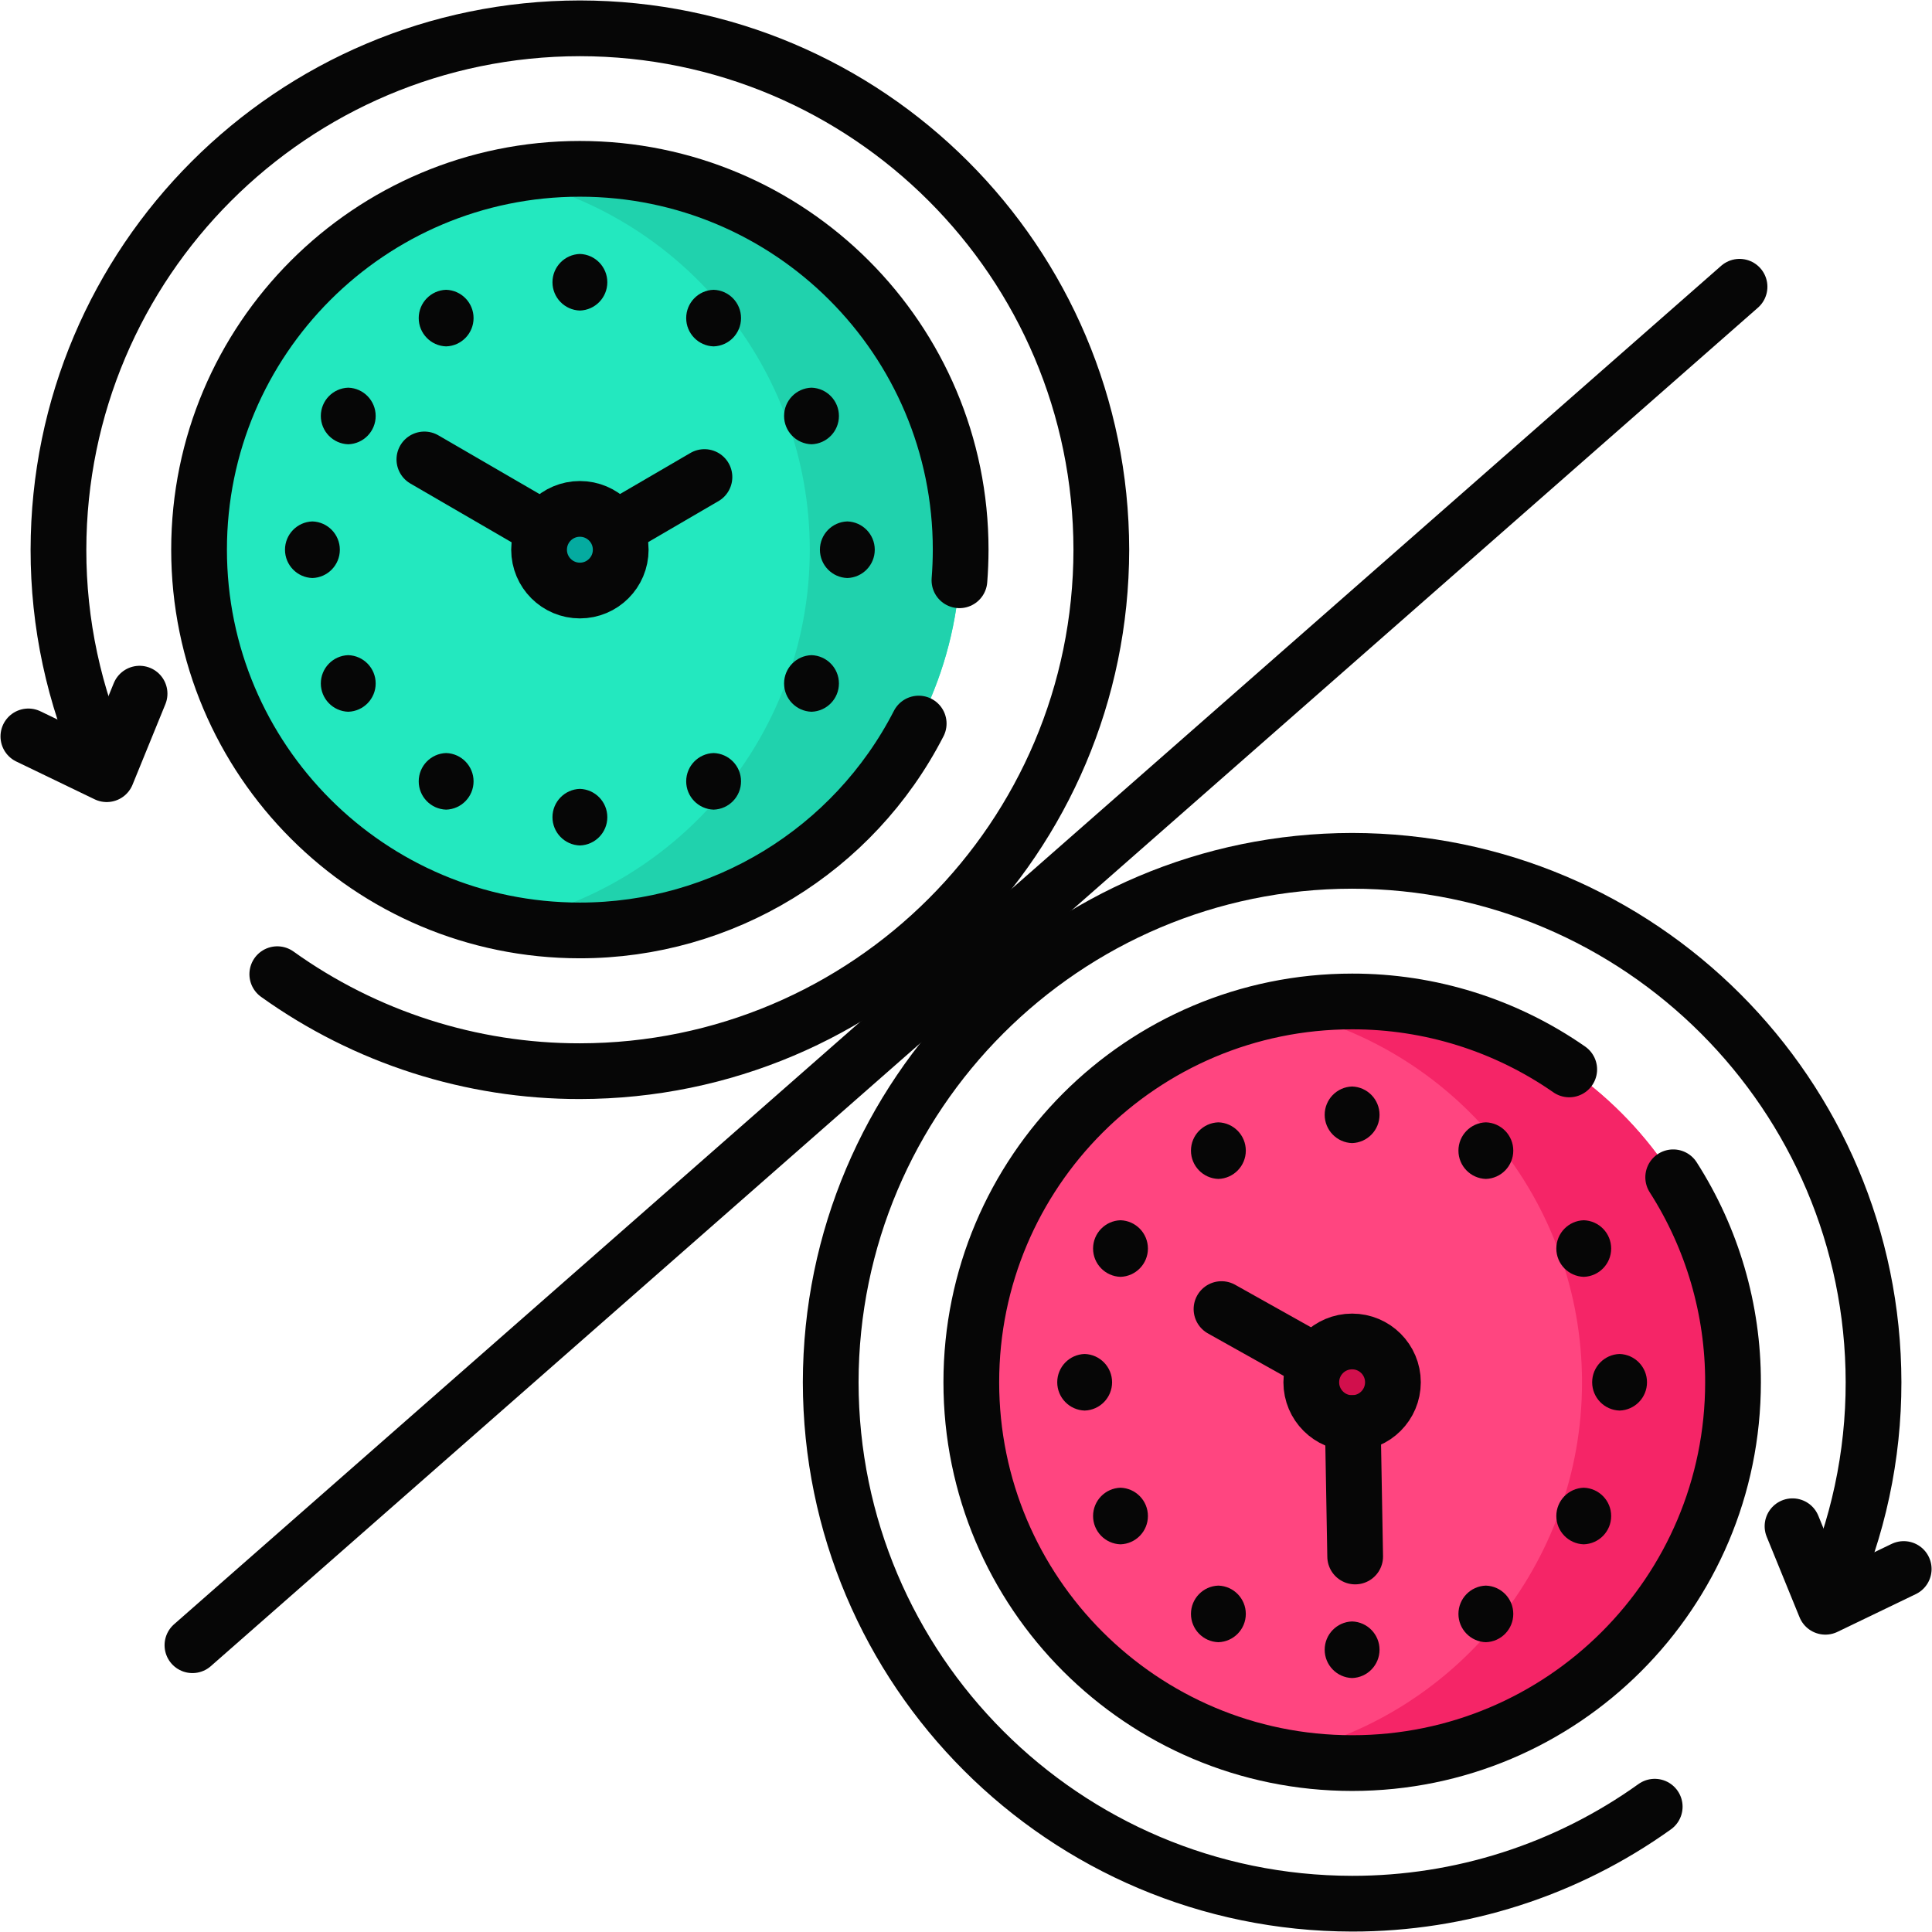
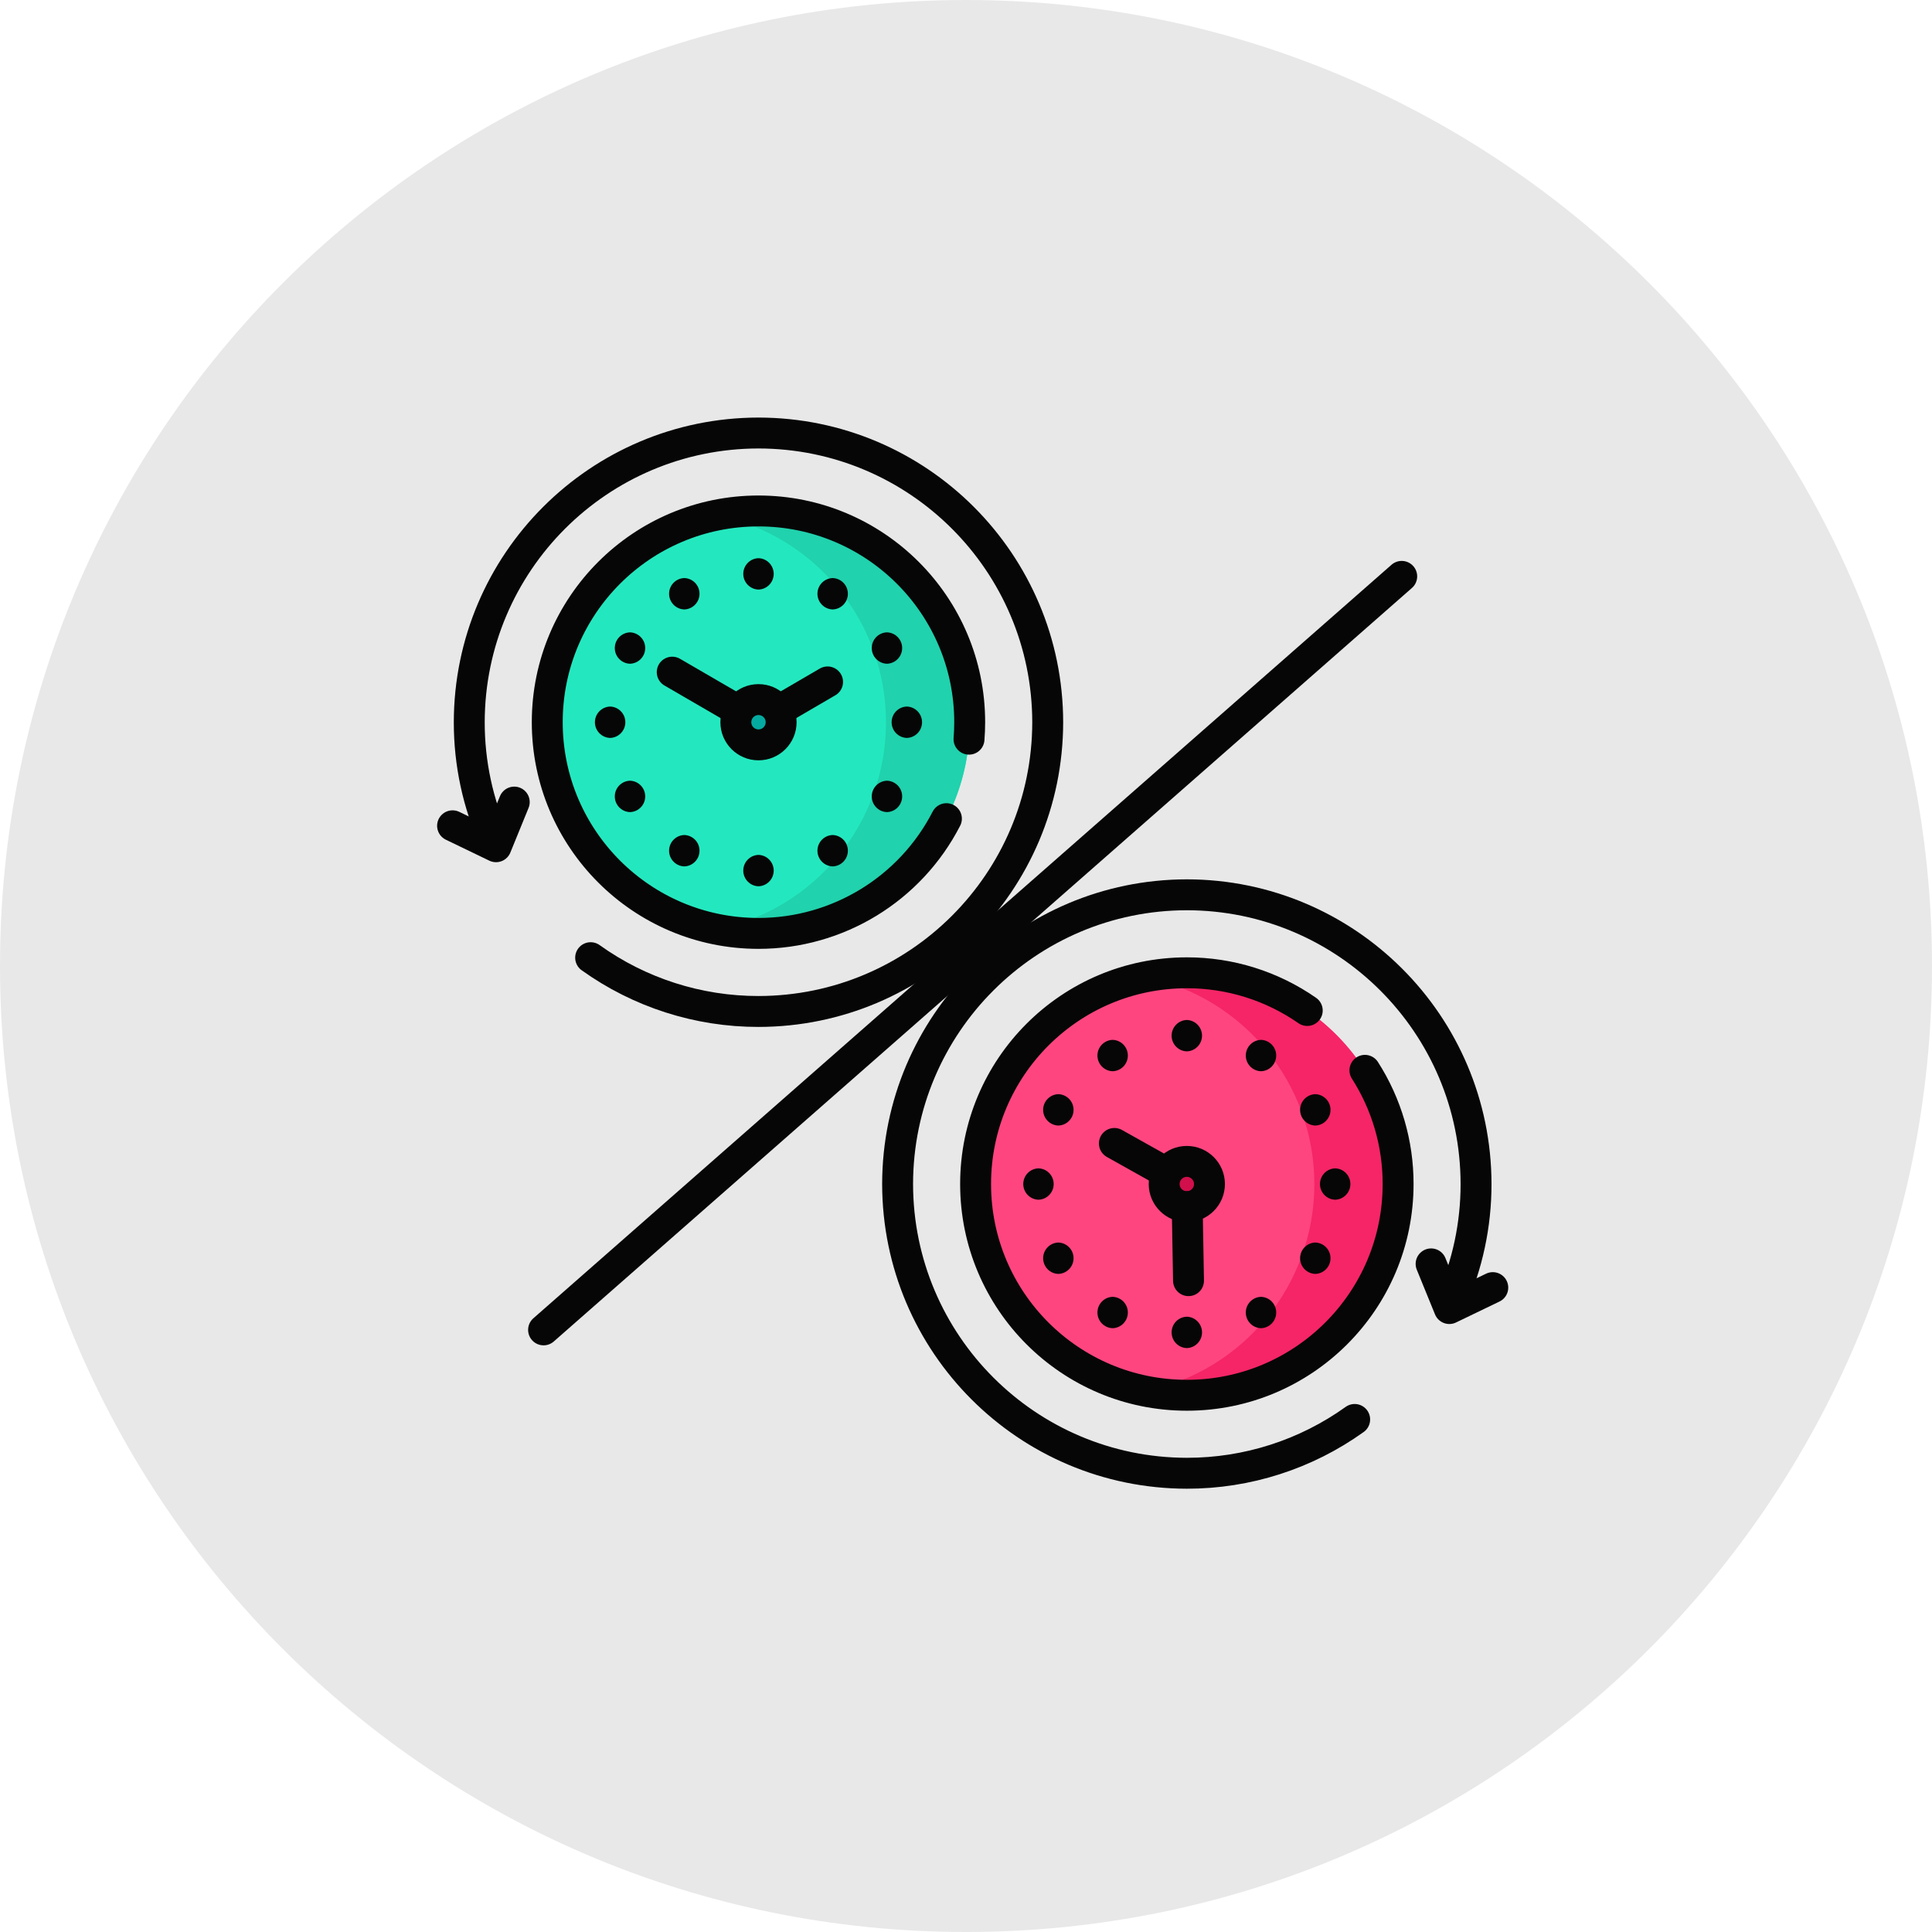
- <svg xmlns="http://www.w3.org/2000/svg" width="69.335" height="69.335" viewBox="0 0 69.335 69.335">
+ <svg xmlns="http://www.w3.org/2000/svg" width="125" height="125" viewBox="0 0 125 125">
  <defs>
    <clipPath id="clip-path">
      <path id="path6387" d="M0-682.665H69.335v69.335H0Z" transform="translate(0 682.665)" />
    </clipPath>
  </defs>
-   <g id="g6381" transform="translate(0 682.665)">
-     <g id="g6383" transform="translate(0 -682.665)">
-       <g id="g6385" clip-path="url(#clip-path)">
-         <g id="g6391" transform="translate(7.145 6.062)">
-           <path id="path6393" d="M-241.777-120.888a13.666,13.666,0,0,0-13.666-13.666,13.666,13.666,0,0,0-13.666,13.666,13.666,13.666,0,0,0,13.666,13.666,13.666,13.666,0,0,0,13.666-13.666" transform="translate(269.109 134.554)" fill="#23e8bf" />
-         </g>
-         <g id="g6395" transform="translate(18.102 6.062)">
-           <path id="path6397" d="M-23.958,0a13.737,13.737,0,0,0-2.708.269,13.671,13.671,0,0,1,10.958,13.4,13.671,13.671,0,0,1-10.958,13.4,13.737,13.737,0,0,0,2.708.269A13.666,13.666,0,0,0-10.292,13.666,13.666,13.666,0,0,0-23.958,0" transform="translate(26.667)" fill="#20d2ad" />
-         </g>
-         <g id="g6399" transform="translate(19.346 18.263)">
-           <path id="path6401" d="M-25.918-12.958a1.465,1.465,0,0,1-1.465,1.465,1.465,1.465,0,0,1-1.465-1.465,1.465,1.465,0,0,1,1.465-1.465,1.465,1.465,0,0,1,1.465,1.465" transform="translate(28.848 14.423)" fill="#05aba0" />
-         </g>
-         <g id="g6403" transform="translate(34.858 35.941)">
-           <path id="path6405" d="M0-120.888a13.666,13.666,0,0,1,13.666-13.666,13.666,13.666,0,0,1,13.666,13.666,13.666,13.666,0,0,1-13.666,13.666A13.666,13.666,0,0,1,0-120.888" transform="translate(0 134.554)" fill="#ff4580" />
-         </g>
-         <g id="g6407" transform="translate(45.816 35.941)">
-           <path id="path6409" d="M-23.958,0a13.737,13.737,0,0,0-2.708.269,13.671,13.671,0,0,1,10.958,13.4,13.671,13.671,0,0,1-10.958,13.4,13.737,13.737,0,0,0,2.708.269A13.666,13.666,0,0,0-10.292,13.666,13.666,13.666,0,0,0-23.958,0" transform="translate(26.667)" fill="#f52567" />
-         </g>
-         <g id="g6411" transform="translate(47.059 48.142)">
-           <path id="path6413" d="M-25.918-12.958a1.465,1.465,0,0,1-1.465,1.465,1.465,1.465,0,0,1-1.465-1.465,1.465,1.465,0,0,1,1.465-1.465,1.465,1.465,0,0,1,1.465,1.465" transform="translate(28.848 14.423)" fill="#d10f4c" />
-         </g>
-         <g id="g6415" transform="translate(2.098 1.016)">
-           <path id="path6417" d="M-69.473-300.268a18.611,18.611,0,0,0,10.859,3.481A18.734,18.734,0,0,0-39.9-315.5a18.734,18.734,0,0,0-18.713-18.713A18.734,18.734,0,0,0-77.326-315.5a18.607,18.607,0,0,0,1.639,7.657" transform="translate(77.326 334.213)" fill="none" stroke="#060606" stroke-linecap="round" stroke-linejoin="round" stroke-miterlimit="10" stroke-width="2" />
-         </g>
-         <g id="g6419" transform="translate(7.144 6.062)">
-           <path id="path6421" d="M-241.39-130.595q.043-.543.044-1.1a13.666,13.666,0,0,0-13.666-13.666,13.666,13.666,0,0,0-13.666,13.666,13.666,13.666,0,0,0,13.666,13.666,13.665,13.665,0,0,0,12.16-7.424" transform="translate(268.678 145.358)" fill="none" stroke="#060606" stroke-linecap="round" stroke-linejoin="round" stroke-miterlimit="10" stroke-width="2" />
-         </g>
-         <g id="g6423" transform="translate(22.218 17.119)">
-           <path id="path6425" d="M0-15.814,3.063-17.6" transform="translate(0 17.601)" fill="none" stroke="#060606" stroke-linecap="round" stroke-linejoin="round" stroke-miterlimit="10" stroke-width="2" />
-         </g>
-         <g id="g6427" transform="translate(15.23 16.488)">
-           <path id="path6429" d="M0,0,4.077,2.367" fill="none" stroke="#060606" stroke-linecap="round" stroke-linejoin="round" stroke-miterlimit="10" stroke-width="2" />
-         </g>
-         <g id="g6431" transform="translate(19.83 28.311)">
-           <path id="path6433" d="M-8.679-17.969a1.016,1.016,0,0,0,0-2.031,1.016,1.016,0,0,0,0,2.031" transform="translate(9.66 20)" fill="#060606" />
-         </g>
-         <g id="g6435" transform="translate(15.03 27.025)">
-           <path id="path6437" d="M-8.678-17.969a1.016,1.016,0,0,0,0-2.031,1.016,1.016,0,0,0,0,2.031" transform="translate(9.659 20)" fill="#060606" />
-         </g>
-         <g id="g6439" transform="translate(11.517 23.512)">
-           <path id="path6441" d="M-8.678-17.969a1.016,1.016,0,0,0,0-2.031,1.016,1.016,0,0,0,0,2.031" transform="translate(9.659 20)" fill="#060606" />
-         </g>
-         <g id="g6443" transform="translate(10.231 18.713)">
-           <path id="path6445" d="M-8.678-17.969a1.016,1.016,0,0,0,0-2.031,1.016,1.016,0,0,0,0,2.031" transform="translate(9.659 20)" fill="#060606" />
-         </g>
-         <g id="g6447" transform="translate(11.517 13.913)">
-           <path id="path6449" d="M-8.678-17.969a1.016,1.016,0,0,0,0-2.031,1.016,1.016,0,0,0,0,2.031" transform="translate(9.659 20)" fill="#060606" />
-         </g>
-         <g id="g6451" transform="translate(15.03 10.4)">
-           <path id="path6453" d="M-8.678-17.969a1.016,1.016,0,0,0,0-2.031,1.016,1.016,0,0,0,0,2.031" transform="translate(9.659 20)" fill="#060606" />
-         </g>
-         <g id="g6455" transform="translate(19.83 9.114)">
-           <path id="path6457" d="M-8.679-17.969a1.016,1.016,0,0,0,0-2.031,1.016,1.016,0,0,0,0,2.031" transform="translate(9.66 20)" fill="#060606" />
-         </g>
-         <g id="g6459" transform="translate(24.629 10.4)">
-           <path id="path6461" d="M-8.678-17.969a1.016,1.016,0,0,0,0-2.031,1.016,1.016,0,0,0,0,2.031" transform="translate(9.659 20)" fill="#060606" />
-         </g>
-         <g id="g6463" transform="translate(28.142 13.913)">
-           <path id="path6465" d="M-8.679-17.969a1.016,1.016,0,0,0,0-2.031,1.016,1.016,0,0,0,0,2.031" transform="translate(9.66 20)" fill="#060606" />
-         </g>
-         <g id="g6467" transform="translate(29.428 18.713)">
-           <path id="path6469" d="M-8.679-17.969a1.016,1.016,0,0,0,0-2.031,1.016,1.016,0,0,0,0,2.031" transform="translate(9.66 20)" fill="#060606" />
-         </g>
-         <g id="g6471" transform="translate(28.142 23.512)">
-           <path id="path6473" d="M-8.679-17.969a1.016,1.016,0,0,0,0-2.031,1.016,1.016,0,0,0,0,2.031" transform="translate(9.66 20)" fill="#060606" />
-         </g>
-         <g id="g6475" transform="translate(24.629 27.025)">
-           <path id="path6477" d="M-8.678-17.969a1.016,1.016,0,0,0,0-2.031,1.016,1.016,0,0,0,0,2.031" transform="translate(9.659 20)" fill="#060606" />
-         </g>
-         <g id="g6479" transform="translate(1.016 24.894)">
-           <path id="path6481" d="M-35.3,0l-1.179,2.89-2.812-1.356" transform="translate(39.293)" fill="none" stroke="#060606" stroke-linecap="round" stroke-linejoin="round" stroke-miterlimit="10" stroke-width="2" />
-         </g>
-         <g id="g6483" transform="translate(19.346 18.263)">
-           <path id="path6485" d="M-25.918-12.958a1.465,1.465,0,0,1-1.465,1.465,1.465,1.465,0,0,1-1.465-1.465,1.465,1.465,0,0,1,1.465-1.465A1.465,1.465,0,0,1-25.918-12.958Z" transform="translate(28.848 14.423)" fill="none" stroke="#060606" stroke-linecap="round" stroke-linejoin="round" stroke-miterlimit="10" stroke-width="2" />
-         </g>
-         <g id="g6487" transform="translate(29.812 30.894)">
-           <path id="path6489" d="M-261.585-300.267a18.61,18.61,0,0,1-10.859,3.481A18.734,18.734,0,0,1-291.157-315.5a18.734,18.734,0,0,1,18.713-18.712A18.734,18.734,0,0,1-253.732-315.5a18.607,18.607,0,0,1-1.639,7.657" transform="translate(291.157 334.211)" fill="none" stroke="#060606" stroke-linecap="round" stroke-linejoin="round" stroke-miterlimit="10" stroke-width="2" />
-         </g>
-         <g id="g6491" transform="translate(34.858 35.941)">
-           <path id="path6493" d="M-189.812-21.571a13.6,13.6,0,0,0-7.792-2.439A13.666,13.666,0,0,0-211.27-10.343,13.666,13.666,0,0,0-197.6,3.323a13.666,13.666,0,0,0,13.666-13.666,13.6,13.6,0,0,0-2.147-7.357" transform="translate(211.27 24.009)" fill="none" stroke="#060606" stroke-linecap="round" stroke-linejoin="round" stroke-miterlimit="10" stroke-width="2" />
-         </g>
-         <g id="g6495" transform="translate(43.837 46.977)">
-           <path id="path6497" d="M-28.824-16.174-32.083-18" transform="translate(32.083 18.003)" fill="none" stroke="#060606" stroke-linecap="round" stroke-linejoin="round" stroke-miterlimit="10" stroke-width="2" />
-         </g>
-         <g id="g6499" transform="translate(48.55 51.071)">
-           <path id="path6501" d="M-.749-42.351l-.085-4.788" transform="translate(0.833 47.139)" fill="none" stroke="#060606" stroke-linecap="round" stroke-linejoin="round" stroke-miterlimit="10" stroke-width="2" />
-         </g>
-         <g id="g6503" transform="translate(47.543 58.19)">
-           <path id="path6505" d="M-8.678-17.969a1.016,1.016,0,0,0,0-2.031,1.016,1.016,0,0,0,0,2.031" transform="translate(9.659 20)" fill="#060606" />
-         </g>
-         <g id="g6507" transform="translate(52.343 56.904)">
-           <path id="path6509" d="M-8.679-17.969a1.016,1.016,0,0,0,0-2.031,1.016,1.016,0,0,0,0,2.031" transform="translate(9.66 20)" fill="#060606" />
-         </g>
-         <g id="g6511" transform="translate(55.856 53.391)">
-           <path id="path6513" d="M-8.679-17.969a1.016,1.016,0,0,0,0-2.031,1.016,1.016,0,0,0,0,2.031" transform="translate(9.66 20)" fill="#060606" />
-         </g>
-         <g id="g6515" transform="translate(57.142 48.591)">
-           <path id="path6517" d="M-8.678-17.969a1.016,1.016,0,0,0,0-2.031,1.016,1.016,0,0,0,0,2.031" transform="translate(9.659 20)" fill="#060606" />
-         </g>
-         <g id="g6519" transform="translate(55.856 43.792)">
-           <path id="path6521" d="M-8.679-17.969a1.016,1.016,0,0,0,0-2.031,1.016,1.016,0,0,0,0,2.031" transform="translate(9.66 20)" fill="#060606" />
-         </g>
-         <g id="g6523" transform="translate(52.343 40.278)">
-           <path id="path6525" d="M-8.679-17.969a1.016,1.016,0,0,0,0-2.031,1.016,1.016,0,0,0,0,2.031" transform="translate(9.66 20)" fill="#060606" />
-         </g>
-         <g id="g6527" transform="translate(47.543 38.992)">
-           <path id="path6529" d="M-8.678-17.969a1.016,1.016,0,0,0,0-2.031,1.016,1.016,0,0,0,0,2.031" transform="translate(9.659 20)" fill="#060606" />
-         </g>
-         <g id="g6531" transform="translate(42.744 40.278)">
-           <path id="path6533" d="M-8.679-17.969a1.016,1.016,0,0,0,0-2.031,1.016,1.016,0,0,0,0,2.031" transform="translate(9.66 20)" fill="#060606" />
-         </g>
-         <g id="g6535" transform="translate(39.231 43.792)">
-           <path id="path6537" d="M-8.678-17.969a1.016,1.016,0,0,0,0-2.031,1.016,1.016,0,0,0,0,2.031" transform="translate(9.659 20)" fill="#060606" />
-         </g>
-         <g id="g6539" transform="translate(37.945 48.591)">
-           <path id="path6541" d="M-8.678-17.969a1.016,1.016,0,0,0,0-2.031,1.016,1.016,0,0,0,0,2.031" transform="translate(9.659 20)" fill="#060606" />
-         </g>
-         <g id="g6543" transform="translate(39.231 53.391)">
-           <path id="path6545" d="M-8.678-17.969a1.016,1.016,0,0,0,0-2.031,1.016,1.016,0,0,0,0,2.031" transform="translate(9.659 20)" fill="#060606" />
-         </g>
-         <g id="g6547" transform="translate(42.744 56.904)">
-           <path id="path6549" d="M-8.679-17.969a1.016,1.016,0,0,0,0-2.031,1.016,1.016,0,0,0,0,2.031" transform="translate(9.66 20)" fill="#060606" />
-         </g>
-         <g id="g6551" transform="translate(64.329 54.773)">
-           <path id="path6553" d="M0,0,1.179,2.89,3.991,1.535" fill="none" stroke="#060606" stroke-linecap="round" stroke-linejoin="round" stroke-miterlimit="10" stroke-width="2" />
-         </g>
-         <g id="g6555" transform="translate(47.059 48.142)">
-           <path id="path6557" d="M-25.918-12.958a1.465,1.465,0,0,1-1.465,1.465,1.465,1.465,0,0,1-1.465-1.465,1.465,1.465,0,0,1,1.465-1.465A1.465,1.465,0,0,1-25.918-12.958Z" transform="translate(28.848 14.423)" fill="none" stroke="#060606" stroke-linecap="round" stroke-linejoin="round" stroke-miterlimit="10" stroke-width="2" />
-         </g>
-         <g id="g6559" transform="translate(6.906 10.292)">
-           <path id="path6561" d="M0-431.248,55.522-480" transform="translate(0 479.999)" fill="none" stroke="#060606" stroke-linecap="round" stroke-linejoin="round" stroke-miterlimit="10" stroke-width="2" />
+   <g id="Group_1118039" data-name="Group 1118039" transform="translate(-370.737 -4621.57)">
+     <circle id="Ellipse_11952" data-name="Ellipse 11952" cx="62.5" cy="62.5" r="62.5" transform="translate(370.737 4621.57)" fill="#e8e8e8" />
+     <g id="Group_1118038" data-name="Group 1118038">
+       <g id="g6381" transform="translate(399 5331.235)">
+         <g id="g6383" transform="translate(0 -682.665)">
+           <g id="g6385" clip-path="url(#clip-path)">
+             <g id="g6391" transform="translate(7.145 6.062)">
+               <path id="path6393" d="M-241.777-120.888a13.666,13.666,0,0,0-13.666-13.666,13.666,13.666,0,0,0-13.666,13.666,13.666,13.666,0,0,0,13.666,13.666,13.666,13.666,0,0,0,13.666-13.666" transform="translate(269.109 134.554)" fill="#23e8bf" />
+             </g>
+             <g id="g6395" transform="translate(18.102 6.062)">
+               <path id="path6397" d="M-23.958,0a13.737,13.737,0,0,0-2.708.269,13.671,13.671,0,0,1,10.958,13.4,13.671,13.671,0,0,1-10.958,13.4,13.737,13.737,0,0,0,2.708.269A13.666,13.666,0,0,0-10.292,13.666,13.666,13.666,0,0,0-23.958,0" transform="translate(26.667)" fill="#20d2ad" />
+             </g>
+             <g id="g6399" transform="translate(19.346 18.263)">
+               <path id="path6401" d="M-25.918-12.958a1.465,1.465,0,0,1-1.465,1.465,1.465,1.465,0,0,1-1.465-1.465,1.465,1.465,0,0,1,1.465-1.465,1.465,1.465,0,0,1,1.465,1.465" transform="translate(28.848 14.423)" fill="#05aba0" />
+             </g>
+             <g id="g6403" transform="translate(34.858 35.941)">
+               <path id="path6405" d="M0-120.888a13.666,13.666,0,0,1,13.666-13.666,13.666,13.666,0,0,1,13.666,13.666,13.666,13.666,0,0,1-13.666,13.666A13.666,13.666,0,0,1,0-120.888" transform="translate(0 134.554)" fill="#ff4580" />
+             </g>
+             <g id="g6407" transform="translate(45.816 35.941)">
+               <path id="path6409" d="M-23.958,0a13.737,13.737,0,0,0-2.708.269,13.671,13.671,0,0,1,10.958,13.4,13.671,13.671,0,0,1-10.958,13.4,13.737,13.737,0,0,0,2.708.269A13.666,13.666,0,0,0-10.292,13.666,13.666,13.666,0,0,0-23.958,0" transform="translate(26.667)" fill="#f52567" />
+             </g>
+             <g id="g6411" transform="translate(47.059 48.142)">
+               <path id="path6413" d="M-25.918-12.958a1.465,1.465,0,0,1-1.465,1.465,1.465,1.465,0,0,1-1.465-1.465,1.465,1.465,0,0,1,1.465-1.465,1.465,1.465,0,0,1,1.465,1.465" transform="translate(28.848 14.423)" fill="#d10f4c" />
+             </g>
+             <g id="g6415" transform="translate(2.098 1.016)">
+               <path id="path6417" d="M-69.473-300.268a18.611,18.611,0,0,0,10.859,3.481A18.734,18.734,0,0,0-39.9-315.5a18.734,18.734,0,0,0-18.713-18.713A18.734,18.734,0,0,0-77.326-315.5a18.607,18.607,0,0,0,1.639,7.657" transform="translate(77.326 334.213)" fill="none" stroke="#060606" stroke-linecap="round" stroke-linejoin="round" stroke-miterlimit="10" stroke-width="2" />
+             </g>
+             <g id="g6419" transform="translate(7.144 6.062)">
+               <path id="path6421" d="M-241.39-130.595q.043-.543.044-1.1a13.666,13.666,0,0,0-13.666-13.666,13.666,13.666,0,0,0-13.666,13.666,13.666,13.666,0,0,0,13.666,13.666,13.665,13.665,0,0,0,12.16-7.424" transform="translate(268.678 145.358)" fill="none" stroke="#060606" stroke-linecap="round" stroke-linejoin="round" stroke-miterlimit="10" stroke-width="2" />
+             </g>
+             <g id="g6423" transform="translate(22.218 17.119)">
+               <path id="path6425" d="M0-15.814,3.063-17.6" transform="translate(0 17.601)" fill="none" stroke="#060606" stroke-linecap="round" stroke-linejoin="round" stroke-miterlimit="10" stroke-width="2" />
+             </g>
+             <g id="g6427" transform="translate(15.23 16.488)">
+               <path id="path6429" d="M0,0,4.077,2.367" fill="none" stroke="#060606" stroke-linecap="round" stroke-linejoin="round" stroke-miterlimit="10" stroke-width="2" />
+             </g>
+             <g id="g6431" transform="translate(19.83 28.311)">
+               <path id="path6433" d="M-8.679-17.969a1.016,1.016,0,0,0,0-2.031,1.016,1.016,0,0,0,0,2.031" transform="translate(9.66 20)" fill="#060606" />
+             </g>
+             <g id="g6435" transform="translate(15.03 27.025)">
+               <path id="path6437" d="M-8.678-17.969a1.016,1.016,0,0,0,0-2.031,1.016,1.016,0,0,0,0,2.031" transform="translate(9.659 20)" fill="#060606" />
+             </g>
+             <g id="g6439" transform="translate(11.517 23.512)">
+               <path id="path6441" d="M-8.678-17.969a1.016,1.016,0,0,0,0-2.031,1.016,1.016,0,0,0,0,2.031" transform="translate(9.659 20)" fill="#060606" />
+             </g>
+             <g id="g6443" transform="translate(10.231 18.713)">
+               <path id="path6445" d="M-8.678-17.969a1.016,1.016,0,0,0,0-2.031,1.016,1.016,0,0,0,0,2.031" transform="translate(9.659 20)" fill="#060606" />
+             </g>
+             <g id="g6447" transform="translate(11.517 13.913)">
+               <path id="path6449" d="M-8.678-17.969a1.016,1.016,0,0,0,0-2.031,1.016,1.016,0,0,0,0,2.031" transform="translate(9.659 20)" fill="#060606" />
+             </g>
+             <g id="g6451" transform="translate(15.03 10.4)">
+               <path id="path6453" d="M-8.678-17.969a1.016,1.016,0,0,0,0-2.031,1.016,1.016,0,0,0,0,2.031" transform="translate(9.659 20)" fill="#060606" />
+             </g>
+             <g id="g6455" transform="translate(19.83 9.114)">
+               <path id="path6457" d="M-8.679-17.969a1.016,1.016,0,0,0,0-2.031,1.016,1.016,0,0,0,0,2.031" transform="translate(9.66 20)" fill="#060606" />
+             </g>
+             <g id="g6459" transform="translate(24.629 10.4)">
+               <path id="path6461" d="M-8.678-17.969a1.016,1.016,0,0,0,0-2.031,1.016,1.016,0,0,0,0,2.031" transform="translate(9.659 20)" fill="#060606" />
+             </g>
+             <g id="g6463" transform="translate(28.142 13.913)">
+               <path id="path6465" d="M-8.679-17.969a1.016,1.016,0,0,0,0-2.031,1.016,1.016,0,0,0,0,2.031" transform="translate(9.66 20)" fill="#060606" />
+             </g>
+             <g id="g6467" transform="translate(29.428 18.713)">
+               <path id="path6469" d="M-8.679-17.969a1.016,1.016,0,0,0,0-2.031,1.016,1.016,0,0,0,0,2.031" transform="translate(9.66 20)" fill="#060606" />
+             </g>
+             <g id="g6471" transform="translate(28.142 23.512)">
+               <path id="path6473" d="M-8.679-17.969a1.016,1.016,0,0,0,0-2.031,1.016,1.016,0,0,0,0,2.031" transform="translate(9.66 20)" fill="#060606" />
+             </g>
+             <g id="g6475" transform="translate(24.629 27.025)">
+               <path id="path6477" d="M-8.678-17.969a1.016,1.016,0,0,0,0-2.031,1.016,1.016,0,0,0,0,2.031" transform="translate(9.659 20)" fill="#060606" />
+             </g>
+             <g id="g6479" transform="translate(1.016 24.894)">
+               <path id="path6481" d="M-35.3,0l-1.179,2.89-2.812-1.356" transform="translate(39.293)" fill="none" stroke="#060606" stroke-linecap="round" stroke-linejoin="round" stroke-miterlimit="10" stroke-width="2" />
+             </g>
+             <g id="g6483" transform="translate(19.346 18.263)">
+               <path id="path6485" d="M-25.918-12.958a1.465,1.465,0,0,1-1.465,1.465,1.465,1.465,0,0,1-1.465-1.465,1.465,1.465,0,0,1,1.465-1.465A1.465,1.465,0,0,1-25.918-12.958Z" transform="translate(28.848 14.423)" fill="none" stroke="#060606" stroke-linecap="round" stroke-linejoin="round" stroke-miterlimit="10" stroke-width="2" />
+             </g>
+             <g id="g6487" transform="translate(29.812 30.894)">
+               <path id="path6489" d="M-261.585-300.267a18.61,18.61,0,0,1-10.859,3.481A18.734,18.734,0,0,1-291.157-315.5a18.734,18.734,0,0,1,18.713-18.712A18.734,18.734,0,0,1-253.732-315.5a18.607,18.607,0,0,1-1.639,7.657" transform="translate(291.157 334.211)" fill="none" stroke="#060606" stroke-linecap="round" stroke-linejoin="round" stroke-miterlimit="10" stroke-width="2" />
+             </g>
+             <g id="g6491" transform="translate(34.858 35.941)">
+               <path id="path6493" d="M-189.812-21.571a13.6,13.6,0,0,0-7.792-2.439A13.666,13.666,0,0,0-211.27-10.343,13.666,13.666,0,0,0-197.6,3.323a13.666,13.666,0,0,0,13.666-13.666,13.6,13.6,0,0,0-2.147-7.357" transform="translate(211.27 24.009)" fill="none" stroke="#060606" stroke-linecap="round" stroke-linejoin="round" stroke-miterlimit="10" stroke-width="2" />
+             </g>
+             <g id="g6495" transform="translate(43.837 46.977)">
+               <path id="path6497" d="M-28.824-16.174-32.083-18" transform="translate(32.083 18.003)" fill="none" stroke="#060606" stroke-linecap="round" stroke-linejoin="round" stroke-miterlimit="10" stroke-width="2" />
+             </g>
+             <g id="g6499" transform="translate(48.55 51.071)">
+               <path id="path6501" d="M-.749-42.351l-.085-4.788" transform="translate(0.833 47.139)" fill="none" stroke="#060606" stroke-linecap="round" stroke-linejoin="round" stroke-miterlimit="10" stroke-width="2" />
+             </g>
+             <g id="g6503" transform="translate(47.543 58.19)">
+               <path id="path6505" d="M-8.678-17.969a1.016,1.016,0,0,0,0-2.031,1.016,1.016,0,0,0,0,2.031" transform="translate(9.659 20)" fill="#060606" />
+             </g>
+             <g id="g6507" transform="translate(52.343 56.904)">
+               <path id="path6509" d="M-8.679-17.969a1.016,1.016,0,0,0,0-2.031,1.016,1.016,0,0,0,0,2.031" transform="translate(9.66 20)" fill="#060606" />
+             </g>
+             <g id="g6511" transform="translate(55.856 53.391)">
+               <path id="path6513" d="M-8.679-17.969a1.016,1.016,0,0,0,0-2.031,1.016,1.016,0,0,0,0,2.031" transform="translate(9.66 20)" fill="#060606" />
+             </g>
+             <g id="g6515" transform="translate(57.142 48.591)">
+               <path id="path6517" d="M-8.678-17.969a1.016,1.016,0,0,0,0-2.031,1.016,1.016,0,0,0,0,2.031" transform="translate(9.659 20)" fill="#060606" />
+             </g>
+             <g id="g6519" transform="translate(55.856 43.792)">
+               <path id="path6521" d="M-8.679-17.969a1.016,1.016,0,0,0,0-2.031,1.016,1.016,0,0,0,0,2.031" transform="translate(9.66 20)" fill="#060606" />
+             </g>
+             <g id="g6523" transform="translate(52.343 40.278)">
+               <path id="path6525" d="M-8.679-17.969a1.016,1.016,0,0,0,0-2.031,1.016,1.016,0,0,0,0,2.031" transform="translate(9.66 20)" fill="#060606" />
+             </g>
+             <g id="g6527" transform="translate(47.543 38.992)">
+               <path id="path6529" d="M-8.678-17.969a1.016,1.016,0,0,0,0-2.031,1.016,1.016,0,0,0,0,2.031" transform="translate(9.659 20)" fill="#060606" />
+             </g>
+             <g id="g6531" transform="translate(42.744 40.278)">
+               <path id="path6533" d="M-8.679-17.969a1.016,1.016,0,0,0,0-2.031,1.016,1.016,0,0,0,0,2.031" transform="translate(9.66 20)" fill="#060606" />
+             </g>
+             <g id="g6535" transform="translate(39.231 43.792)">
+               <path id="path6537" d="M-8.678-17.969a1.016,1.016,0,0,0,0-2.031,1.016,1.016,0,0,0,0,2.031" transform="translate(9.659 20)" fill="#060606" />
+             </g>
+             <g id="g6539" transform="translate(37.945 48.591)">
+               <path id="path6541" d="M-8.678-17.969a1.016,1.016,0,0,0,0-2.031,1.016,1.016,0,0,0,0,2.031" transform="translate(9.659 20)" fill="#060606" />
+             </g>
+             <g id="g6543" transform="translate(39.231 53.391)">
+               <path id="path6545" d="M-8.678-17.969a1.016,1.016,0,0,0,0-2.031,1.016,1.016,0,0,0,0,2.031" transform="translate(9.659 20)" fill="#060606" />
+             </g>
+             <g id="g6547" transform="translate(42.744 56.904)">
+               <path id="path6549" d="M-8.679-17.969a1.016,1.016,0,0,0,0-2.031,1.016,1.016,0,0,0,0,2.031" transform="translate(9.66 20)" fill="#060606" />
+             </g>
+             <g id="g6551" transform="translate(64.329 54.773)">
+               <path id="path6553" d="M0,0,1.179,2.89,3.991,1.535" fill="none" stroke="#060606" stroke-linecap="round" stroke-linejoin="round" stroke-miterlimit="10" stroke-width="2" />
+             </g>
+             <g id="g6555" transform="translate(47.059 48.142)">
+               <path id="path6557" d="M-25.918-12.958a1.465,1.465,0,0,1-1.465,1.465,1.465,1.465,0,0,1-1.465-1.465,1.465,1.465,0,0,1,1.465-1.465A1.465,1.465,0,0,1-25.918-12.958Z" transform="translate(28.848 14.423)" fill="none" stroke="#060606" stroke-linecap="round" stroke-linejoin="round" stroke-miterlimit="10" stroke-width="2" />
+             </g>
+             <g id="g6559" transform="translate(6.906 10.292)">
+               <path id="path6561" d="M0-431.248,55.522-480" transform="translate(0 479.999)" fill="none" stroke="#060606" stroke-linecap="round" stroke-linejoin="round" stroke-miterlimit="10" stroke-width="2" />
+             </g>
+           </g>
        </g>
      </g>
    </g>
  </g>
</svg>
